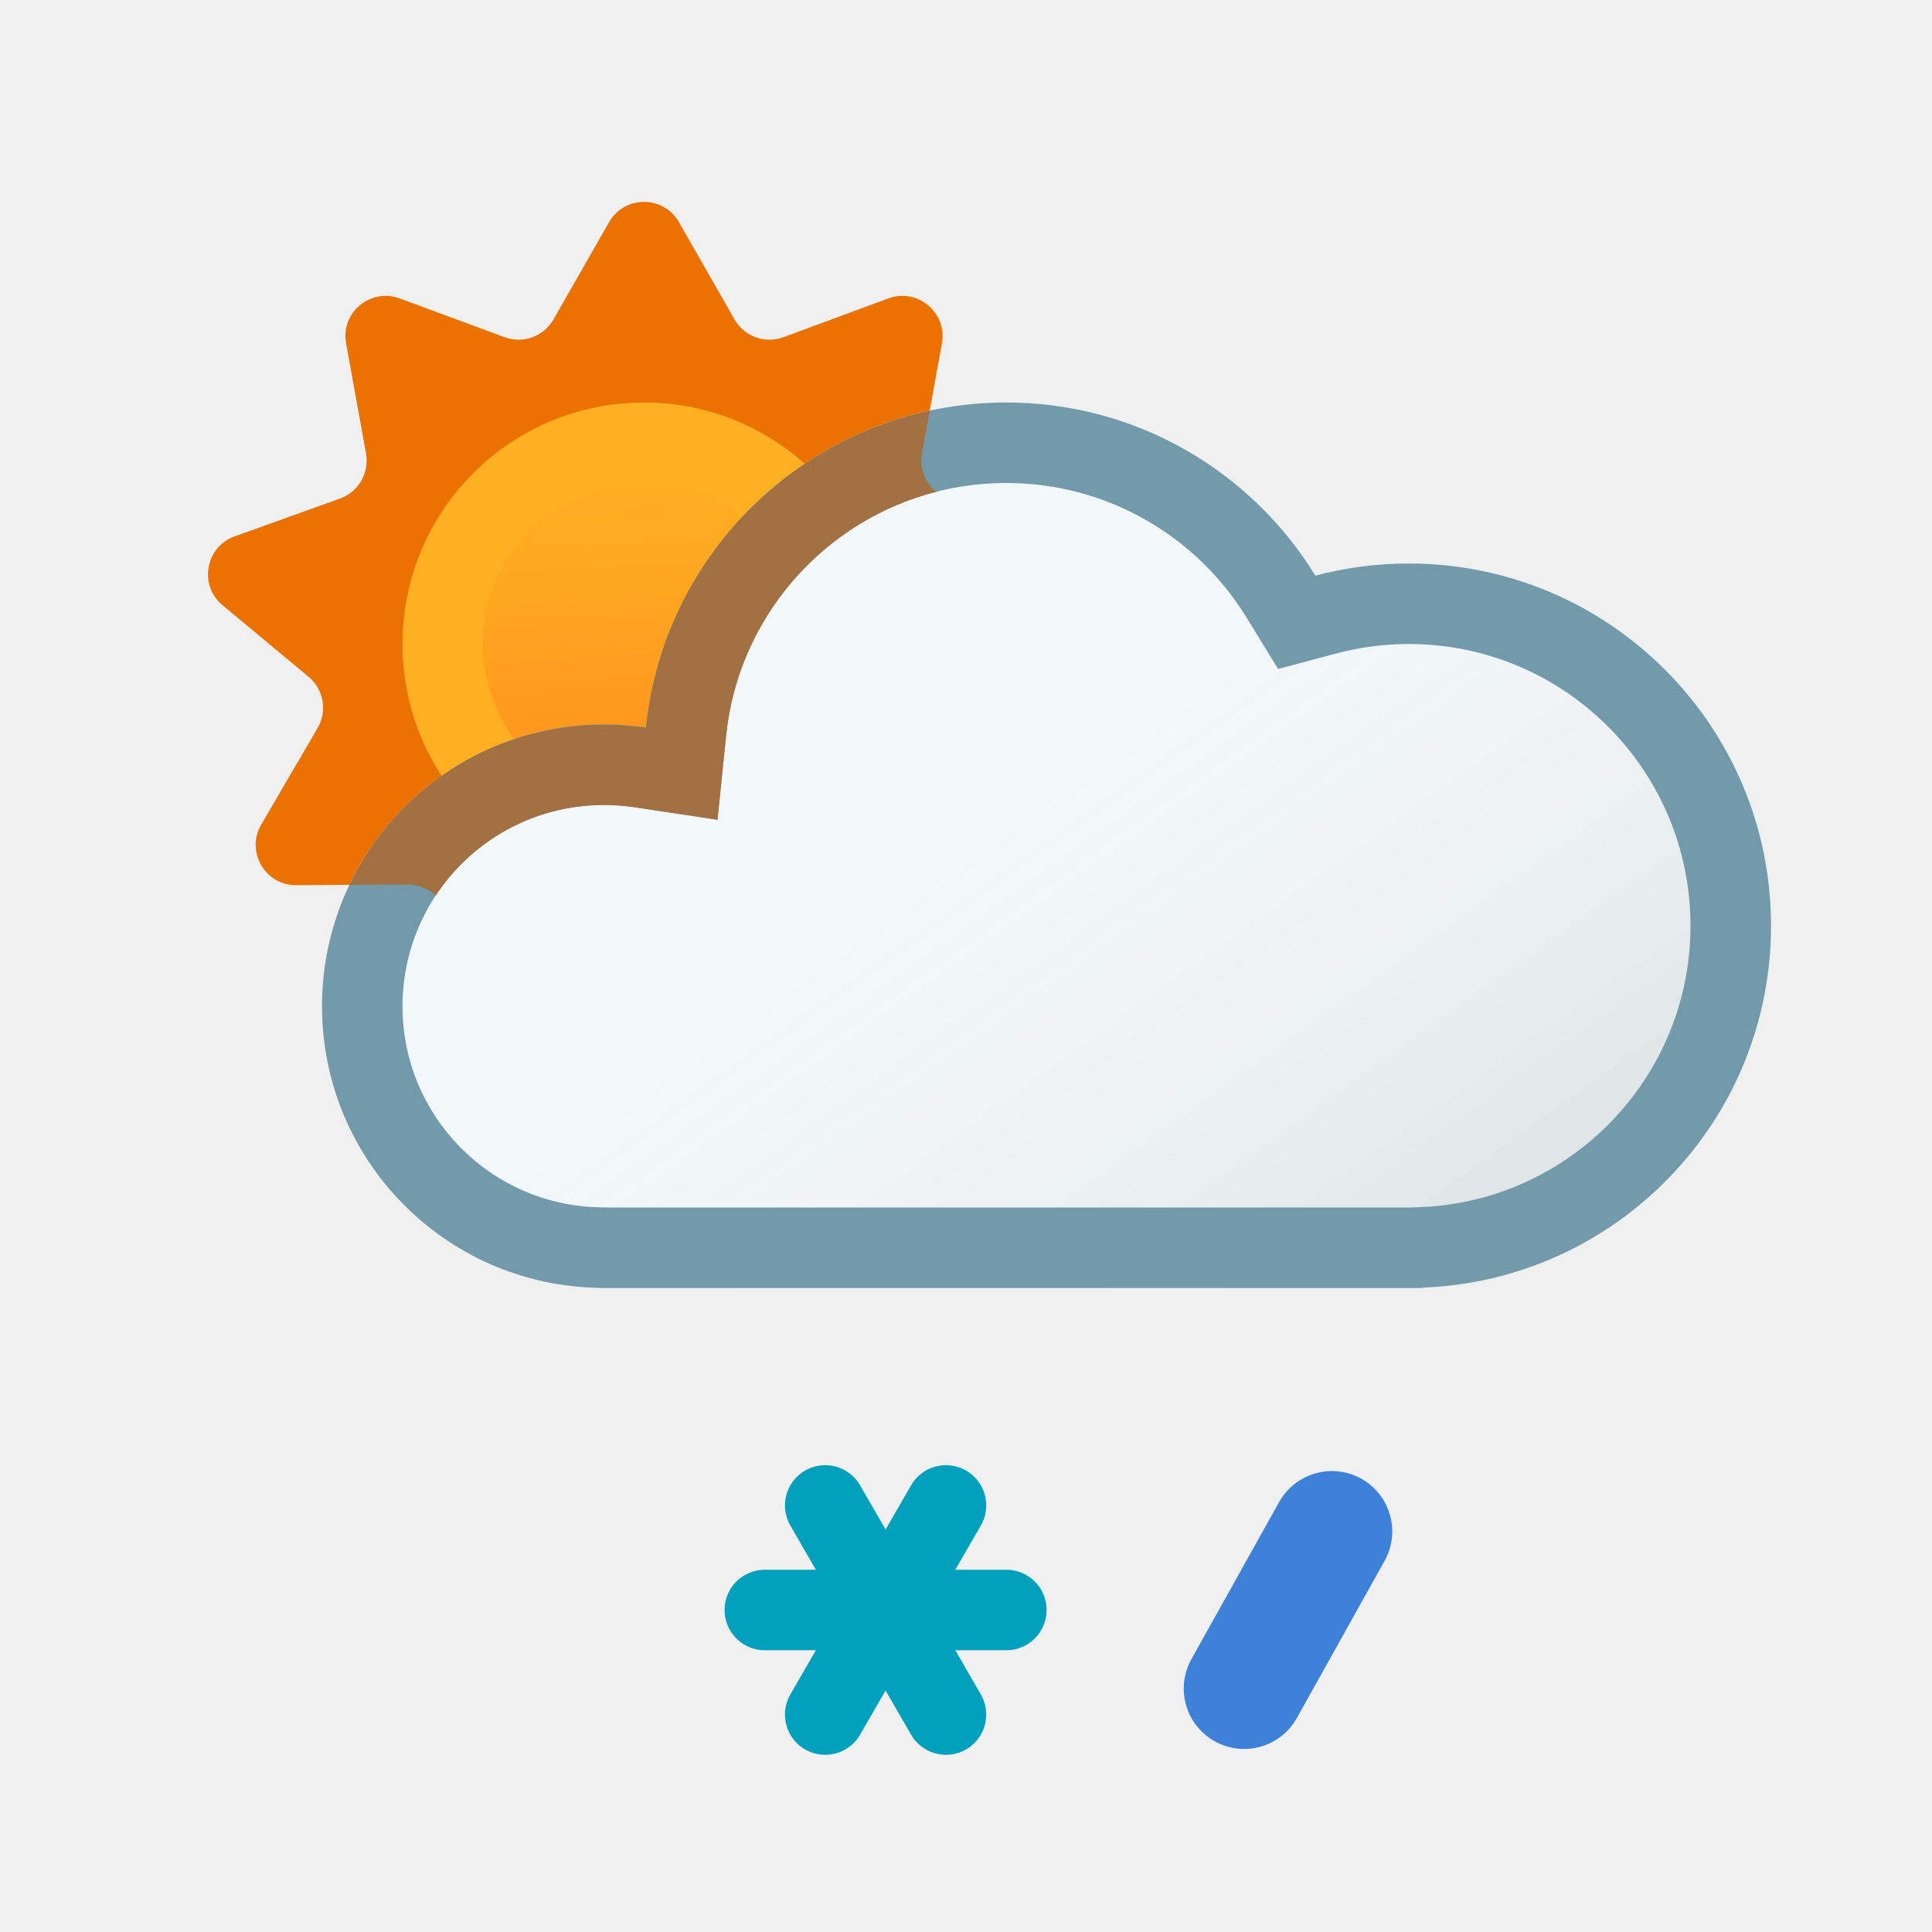
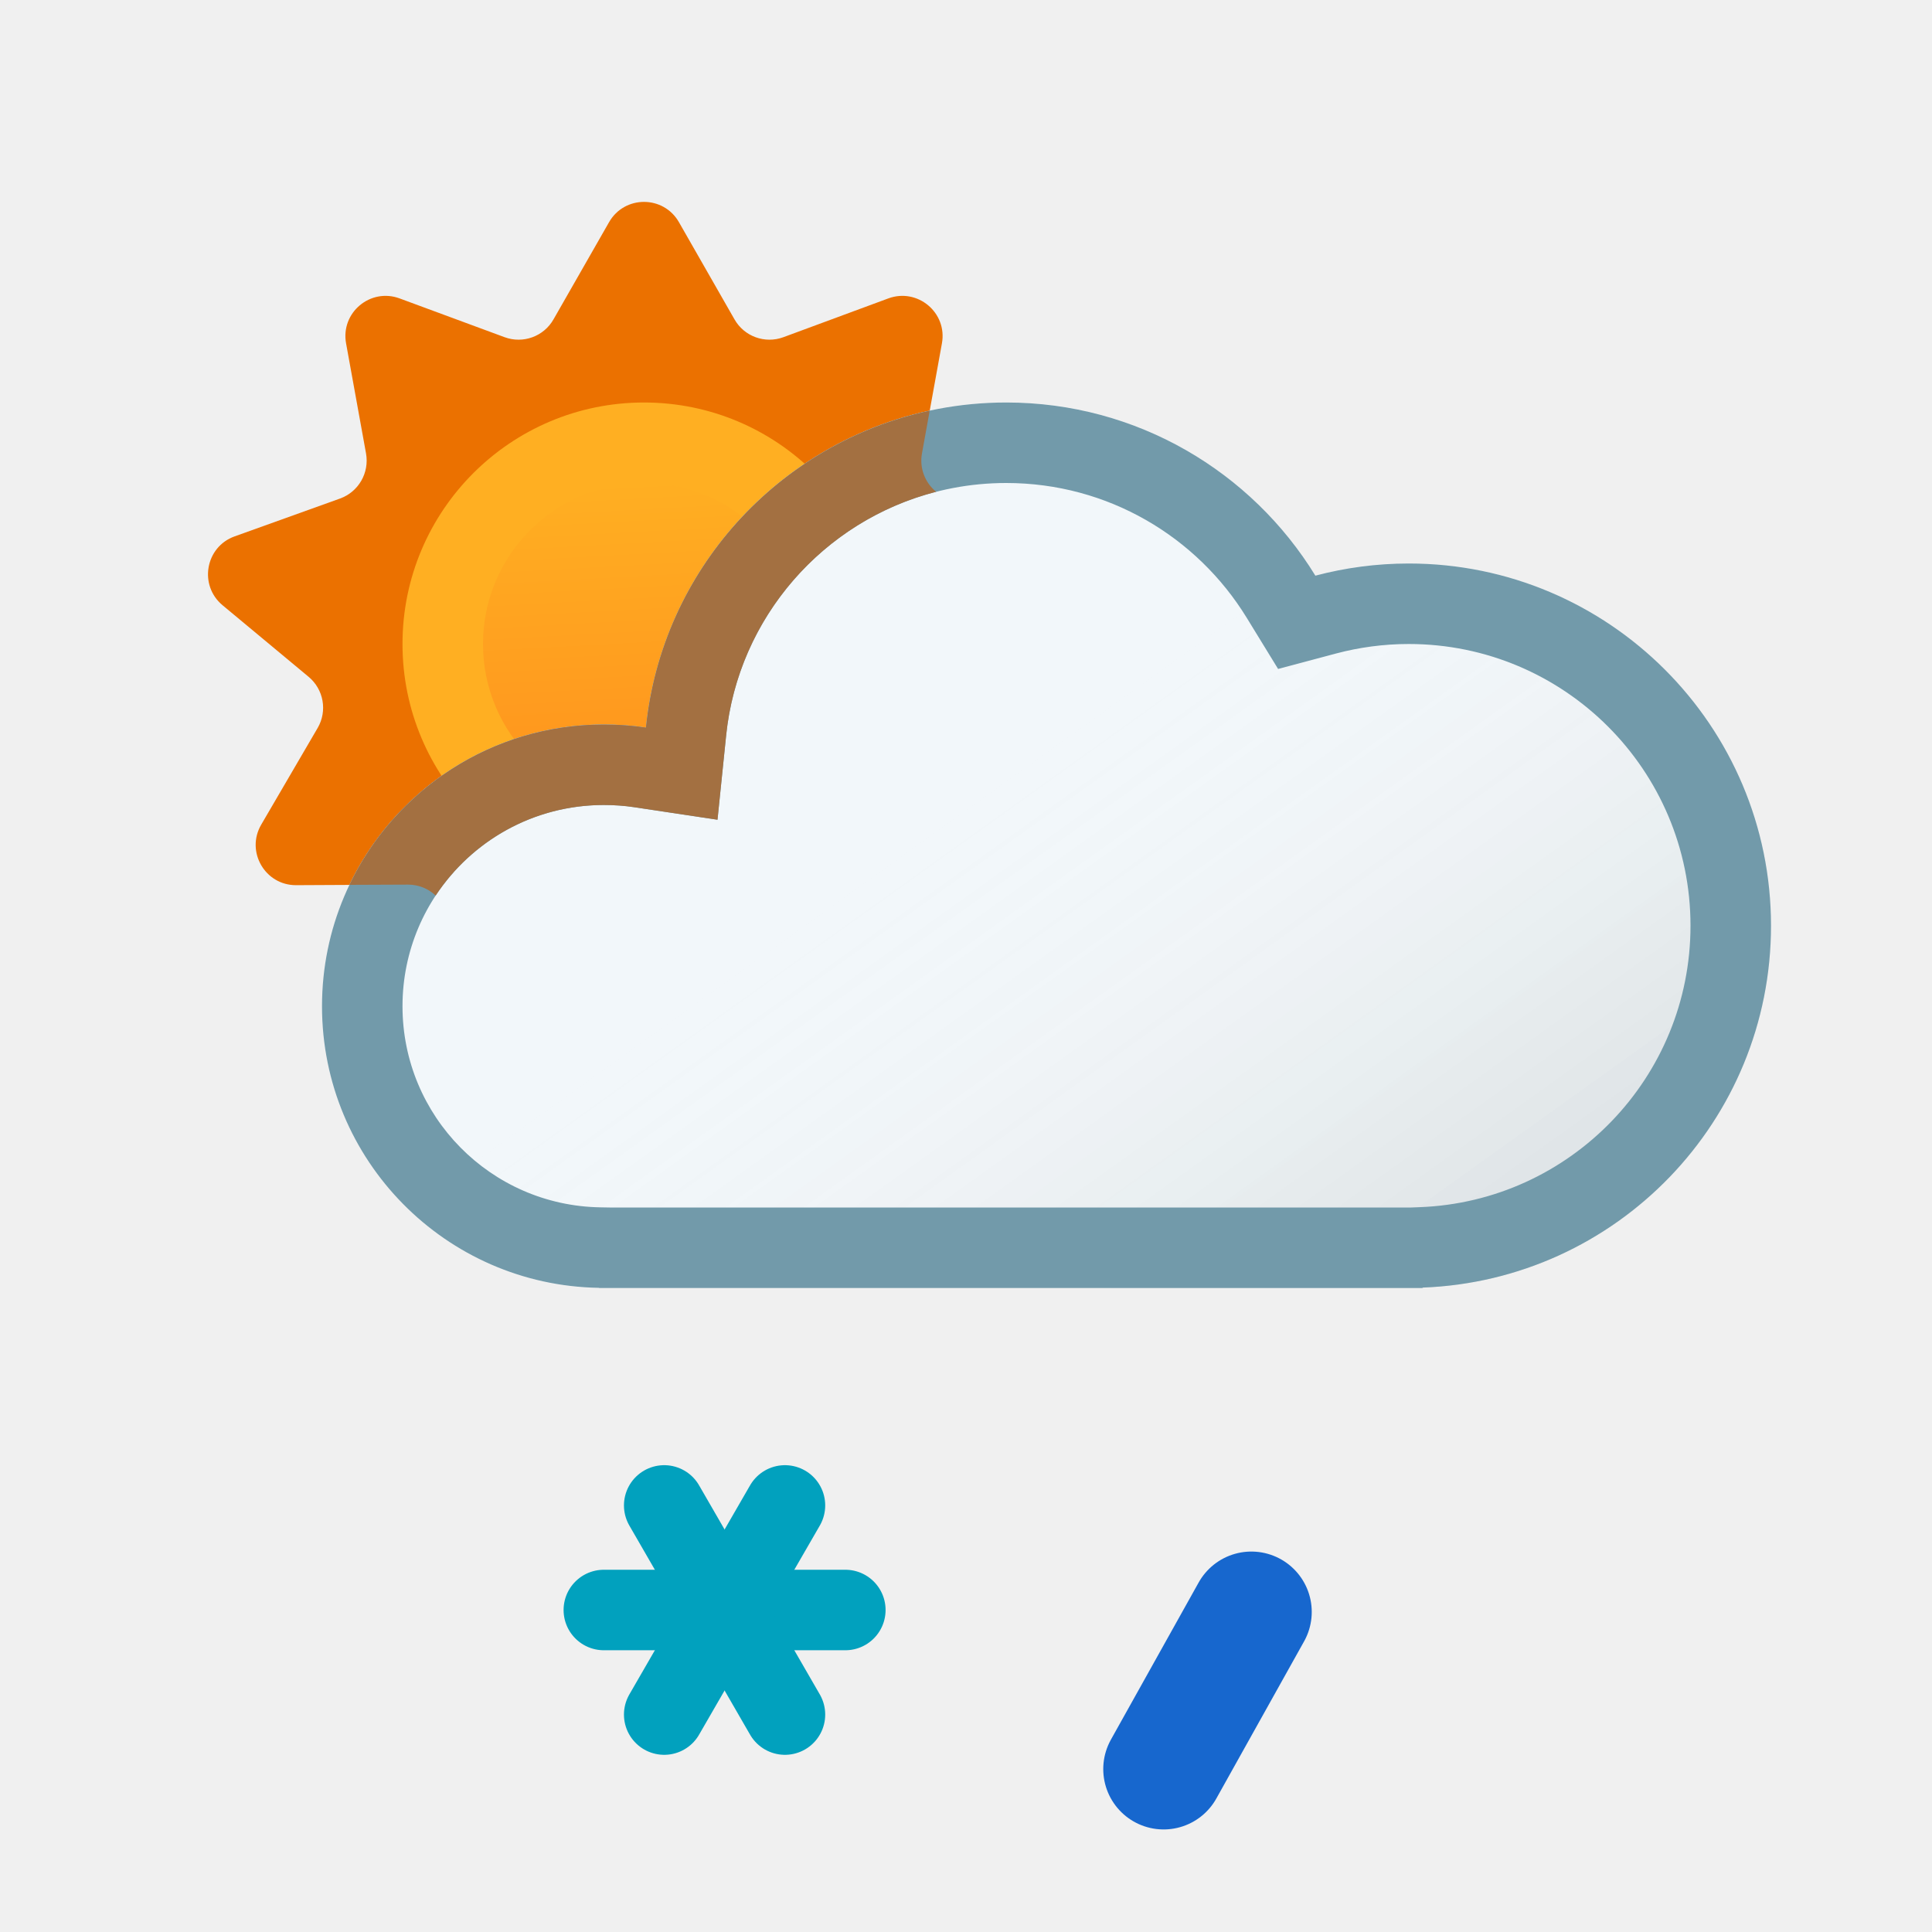
<svg xmlns="http://www.w3.org/2000/svg" xmlns:xlink="http://www.w3.org/1999/xlink" width="24" height="24" viewBox="0 0 24 24" fill="none">
  <g clip-path="url(#clip0_2201_1620)">
    <path d="M7.566 2.76C7.758 2.424 8.242 2.424 8.434 2.76L9.124 3.967C9.245 4.18 9.502 4.273 9.731 4.189L11.035 3.707C11.398 3.573 11.77 3.884 11.701 4.265L11.453 5.633C11.409 5.874 11.546 6.11 11.776 6.193L13.085 6.663C13.449 6.793 13.533 7.27 13.236 7.518L12.166 8.407C11.978 8.563 11.931 8.832 12.054 9.043L12.755 10.244C12.95 10.578 12.708 10.998 12.321 10.996L10.93 10.989C10.686 10.988 10.476 11.164 10.435 11.405L10.2 12.775C10.135 13.157 9.679 13.322 9.384 13.072L8.323 12.174C8.137 12.016 7.863 12.016 7.677 12.174L6.616 13.072C6.32 13.322 5.865 13.157 5.8 12.775L5.565 11.405C5.523 11.164 5.314 10.988 5.07 10.989L3.679 10.996C3.292 10.998 3.05 10.578 3.245 10.244L3.946 9.043C4.069 8.832 4.021 8.563 3.833 8.407L2.764 7.518C2.467 7.27 2.551 6.793 2.915 6.663L4.224 6.193C4.454 6.11 4.59 5.874 4.547 5.633L4.299 4.265C4.23 3.884 4.601 3.573 4.964 3.707L6.269 4.189C6.498 4.273 6.755 4.18 6.876 3.967L7.566 2.76Z" fill="#EB7100" />
    <path d="M11 8C11 9.657 9.657 11 8 11C6.343 11 5 9.657 5 8C5 6.343 6.343 5 8 5C9.657 5 11 6.343 11 8Z" fill="#FFAF22" />
    <path d="M10 8C10 9.105 9.104 10 8 10C6.895 10 6 9.105 6 8C6 6.895 6.895 6 8 6C9.104 6 10 6.895 10 8Z" fill="url(#paint0_linear_2201_1620)" />
  </g>
  <use xlink:href="#stroke0_2201_1620" fill="#F2F7FA" />
  <use xlink:href="#stroke0_2201_1620" fill="url(#paint1_linear_2201_1620)" fill-opacity="0.15" style="mix-blend-mode:multiply" />
  <path d="M22 11.5C22 9.015 19.985 7 17.5 7C17.099 7 16.71 7.053 16.34 7.151C15.549 5.861 14.125 5 12.5 5C10.171 5 8.256 6.77 8.024 9.038C7.853 9.012 7.678 9 7.5 9C5.567 9 4 10.567 4 12.5C4 14.413 5.535 15.967 7.441 15.998V16H17.672V15.995C20.078 15.905 22 13.928 22 11.5ZM21 11.5C21 13.387 19.505 14.926 17.635 14.996L17.53 15H7.573L7.458 14.998C6.096 14.976 5 13.866 5 12.5C5 11.119 6.119 10 7.5 10C7.632 10 7.757 10.009 7.876 10.027L8.913 10.183L9.02 9.14C9.199 7.376 10.689 6 12.5 6C13.763 6 14.87 6.668 15.487 7.674L15.877 8.31L16.597 8.118C16.884 8.042 17.187 8 17.5 8C19.433 8 21 9.567 21 11.5Z" fill="#729AAA" />
-   <path d="M10.251 21.299L11.751 18.701" stroke-linecap="round" stroke="#01A1BE" />
-   <path d="M9.501 20H12.501" stroke-linecap="round" stroke="#01A1BE" />
-   <path d="M10.251 18.701L11.751 21.299" stroke-linecap="round" stroke="#01A1BE" />
+   <path d="M8.251 21.299L9.751 18.701" stroke-linecap="round" stroke="#01A1BE" />
+   <path d="M7.501 20L10.501 20" stroke-linecap="round" stroke="#01A1BE" />
+   <path d="M8.251 18.701L9.751 21.299" stroke-linecap="round" stroke="#01A1BE" />
  <g clip-path="url(#clip1_2201_1620)">
-     <path d="M16.545 19.024L15.455 20.976" stroke-width="1.5" stroke-linecap="round" stroke="#3D81D8" />
+     <path d="M15.545 20.024L14.455 21.976" stroke-width="1.5" stroke-linecap="round" stroke="#1767CE" />
  </g>
  <path d="M11.453 5.633C11.42 5.816 11.491 5.997 11.629 6.109C10.231 6.468 9.169 7.669 9.02 9.14L8.913 10.183L7.876 10.027C7.757 10.009 7.632 10 7.5 10C6.627 10 5.859 10.447 5.412 11.125C5.322 11.04 5.201 10.989 5.069 10.989L4.341 10.992C4.904 9.814 6.107 9 7.5 9C7.678 9 7.853 9.012 8.024 9.038C8.223 7.088 9.667 5.507 11.549 5.102L11.453 5.633Z" fill="#A37041" />
  <defs>
    <linearGradient id="paint0_linear_2201_1620" x1="7.75" y1="5.998" x2="7.967" y2="10.013" gradientUnits="userSpaceOnUse">
      <stop stop-color="#FFAF22" />
      <stop offset="0.99" stop-color="#FF921D" />
    </linearGradient>
    <linearGradient id="paint1_linear_2201_1620" x1="17" y1="20" x2="10.519" y2="10.948" gradientUnits="userSpaceOnUse">
      <stop />
      <stop offset="1" stop-color="white" stop-opacity="0" />
    </linearGradient>
    <clipPath id="clip0_2201_1620">
      <rect width="24" height="24" fill="white" />
    </clipPath>
    <path id="stroke0_2201_1620" d="M12.5 5C10.171 5 8.256 6.77 8.024 9.038C7.853 9.012 7.678 9 7.5 9C5.567 9 4 10.567 4 12.5C4 14.413 5.535 15.967 7.441 15.998V16H17.672V15.995C20.078 15.905 22 13.928 22 11.5C22 9.015 19.985 7 17.5 7C17.099 7 16.71 7.053 16.34 7.151C15.549 5.861 14.125 5 12.5 5Z" />
    <clipPath id="clip1_2201_1620">
-       <rect width="4" height="4" fill="white" transform="matrix(1 0 0 -1 14 22)" />
+       <rect width="4" height="4" fill="white" transform="matrix(1 0 0 -1 13 23)" />
    </clipPath>
  </defs>
</svg>
